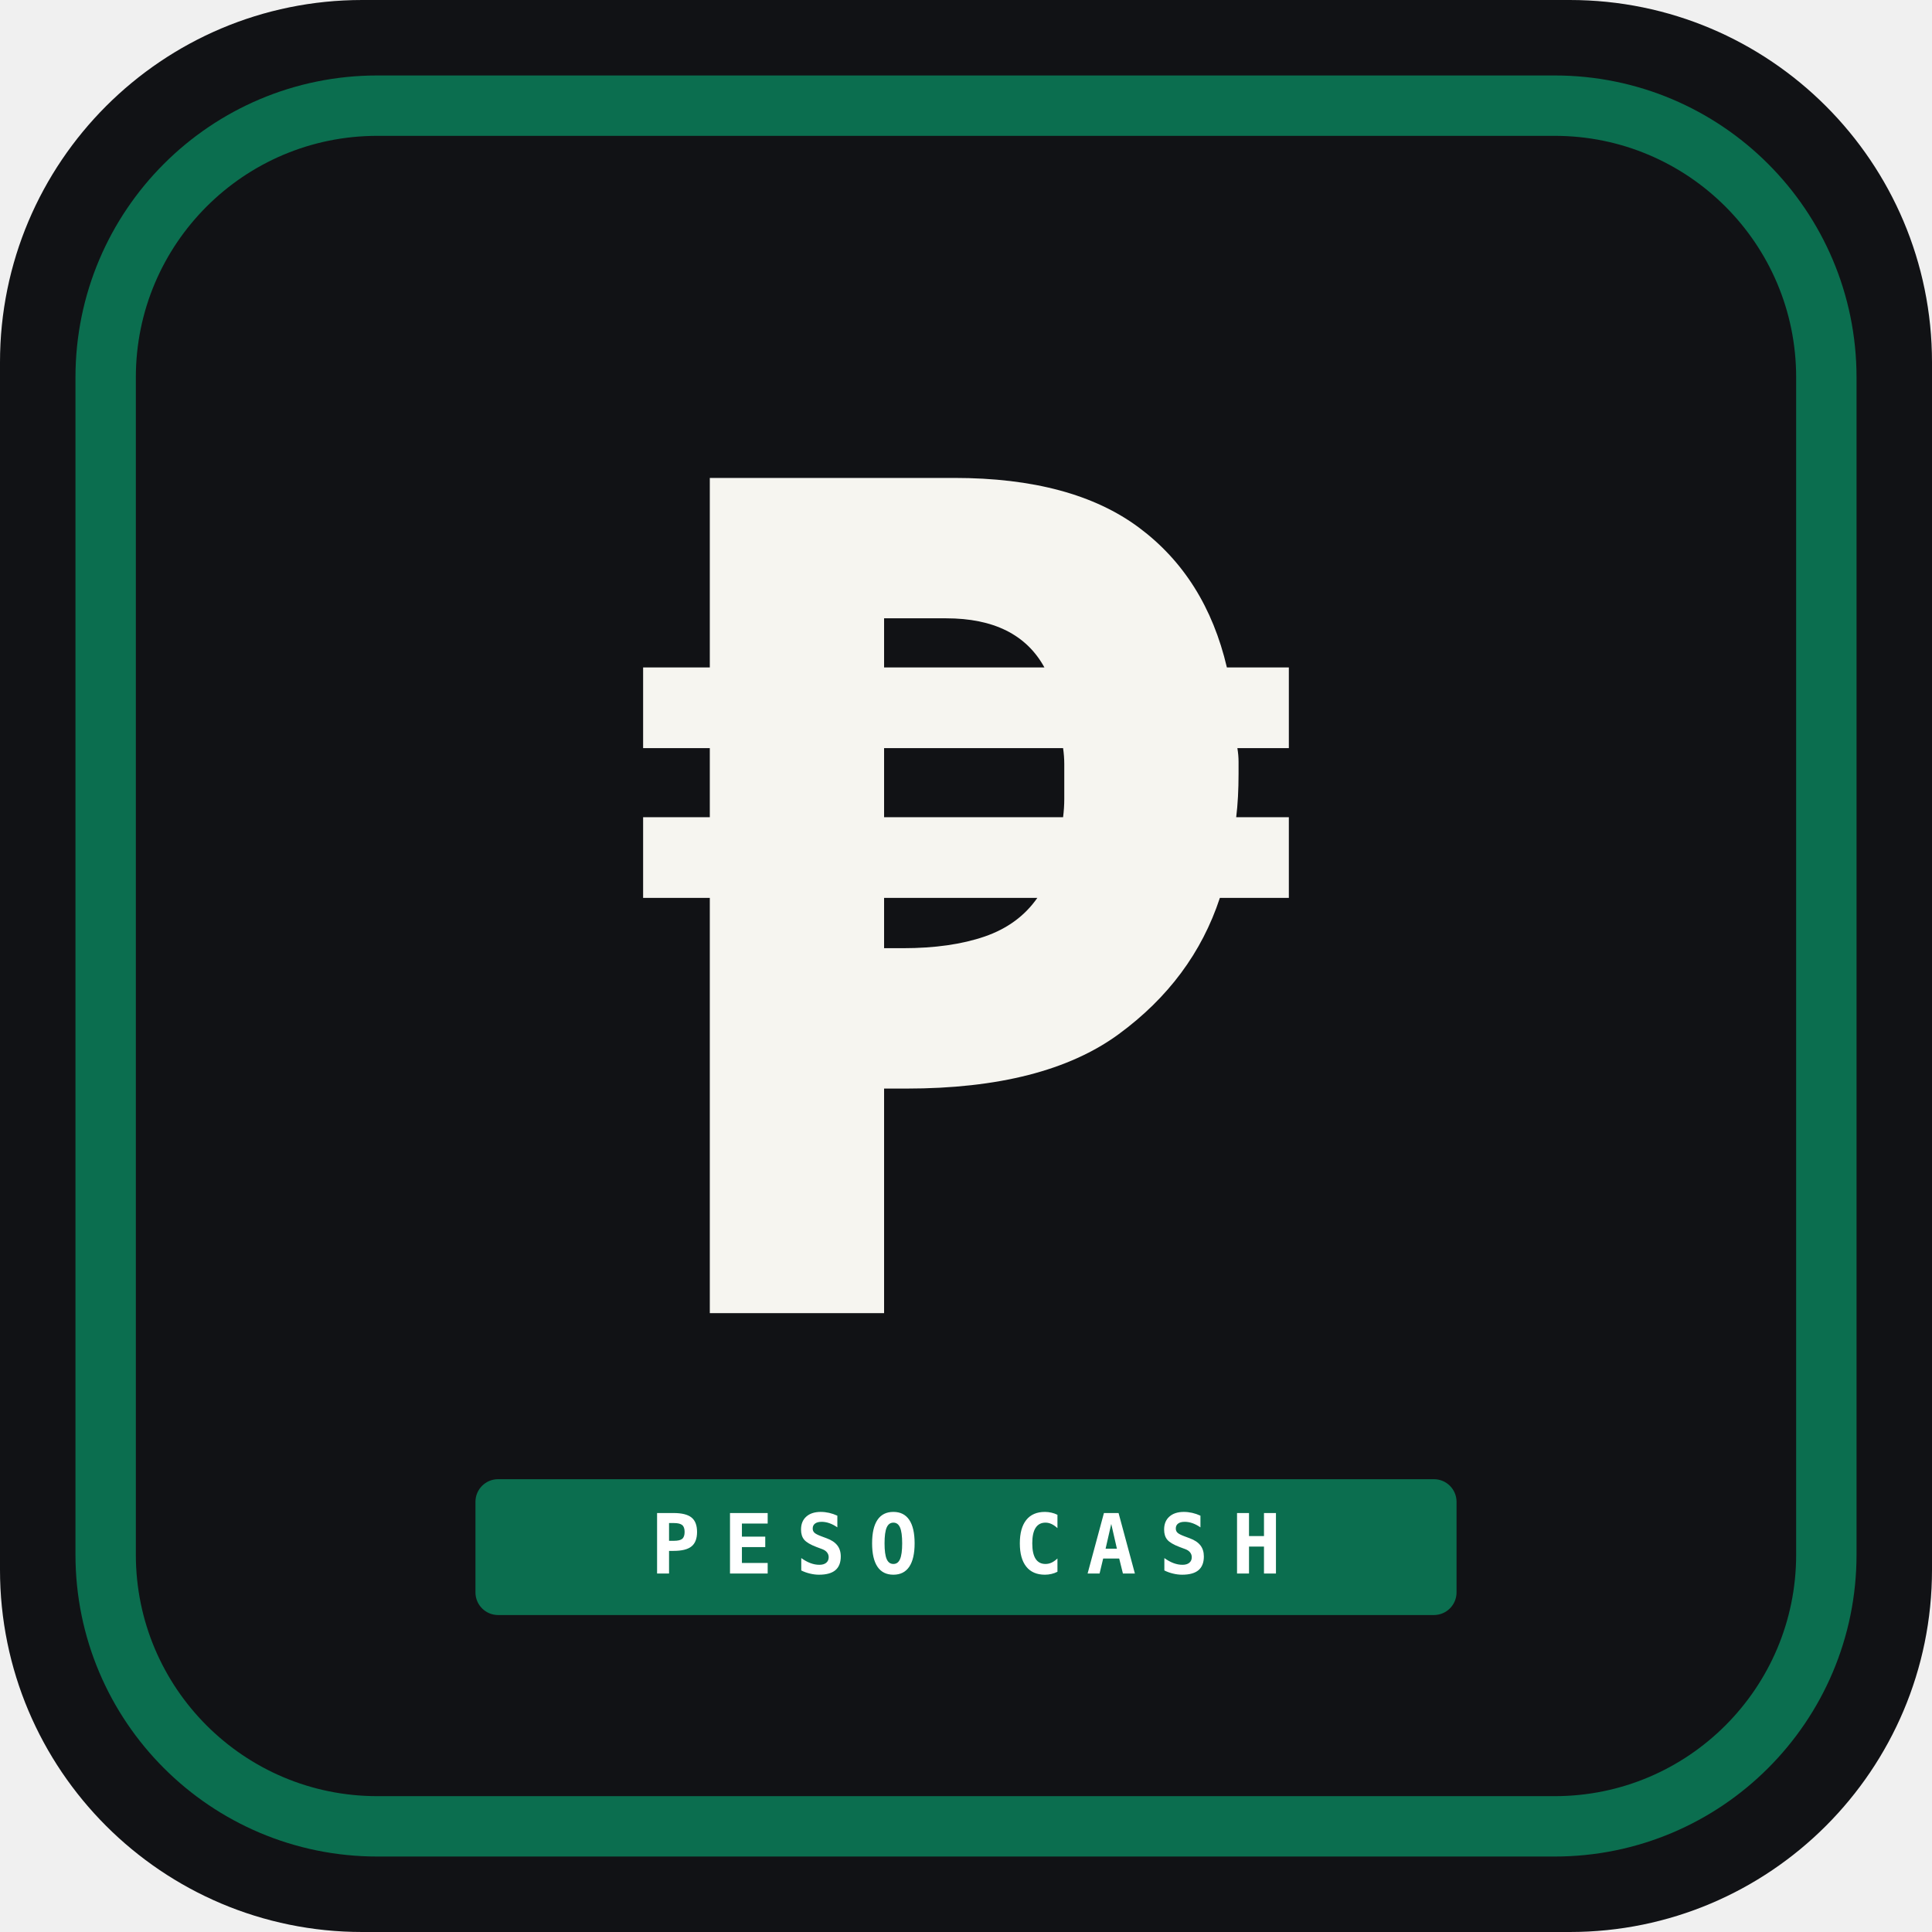
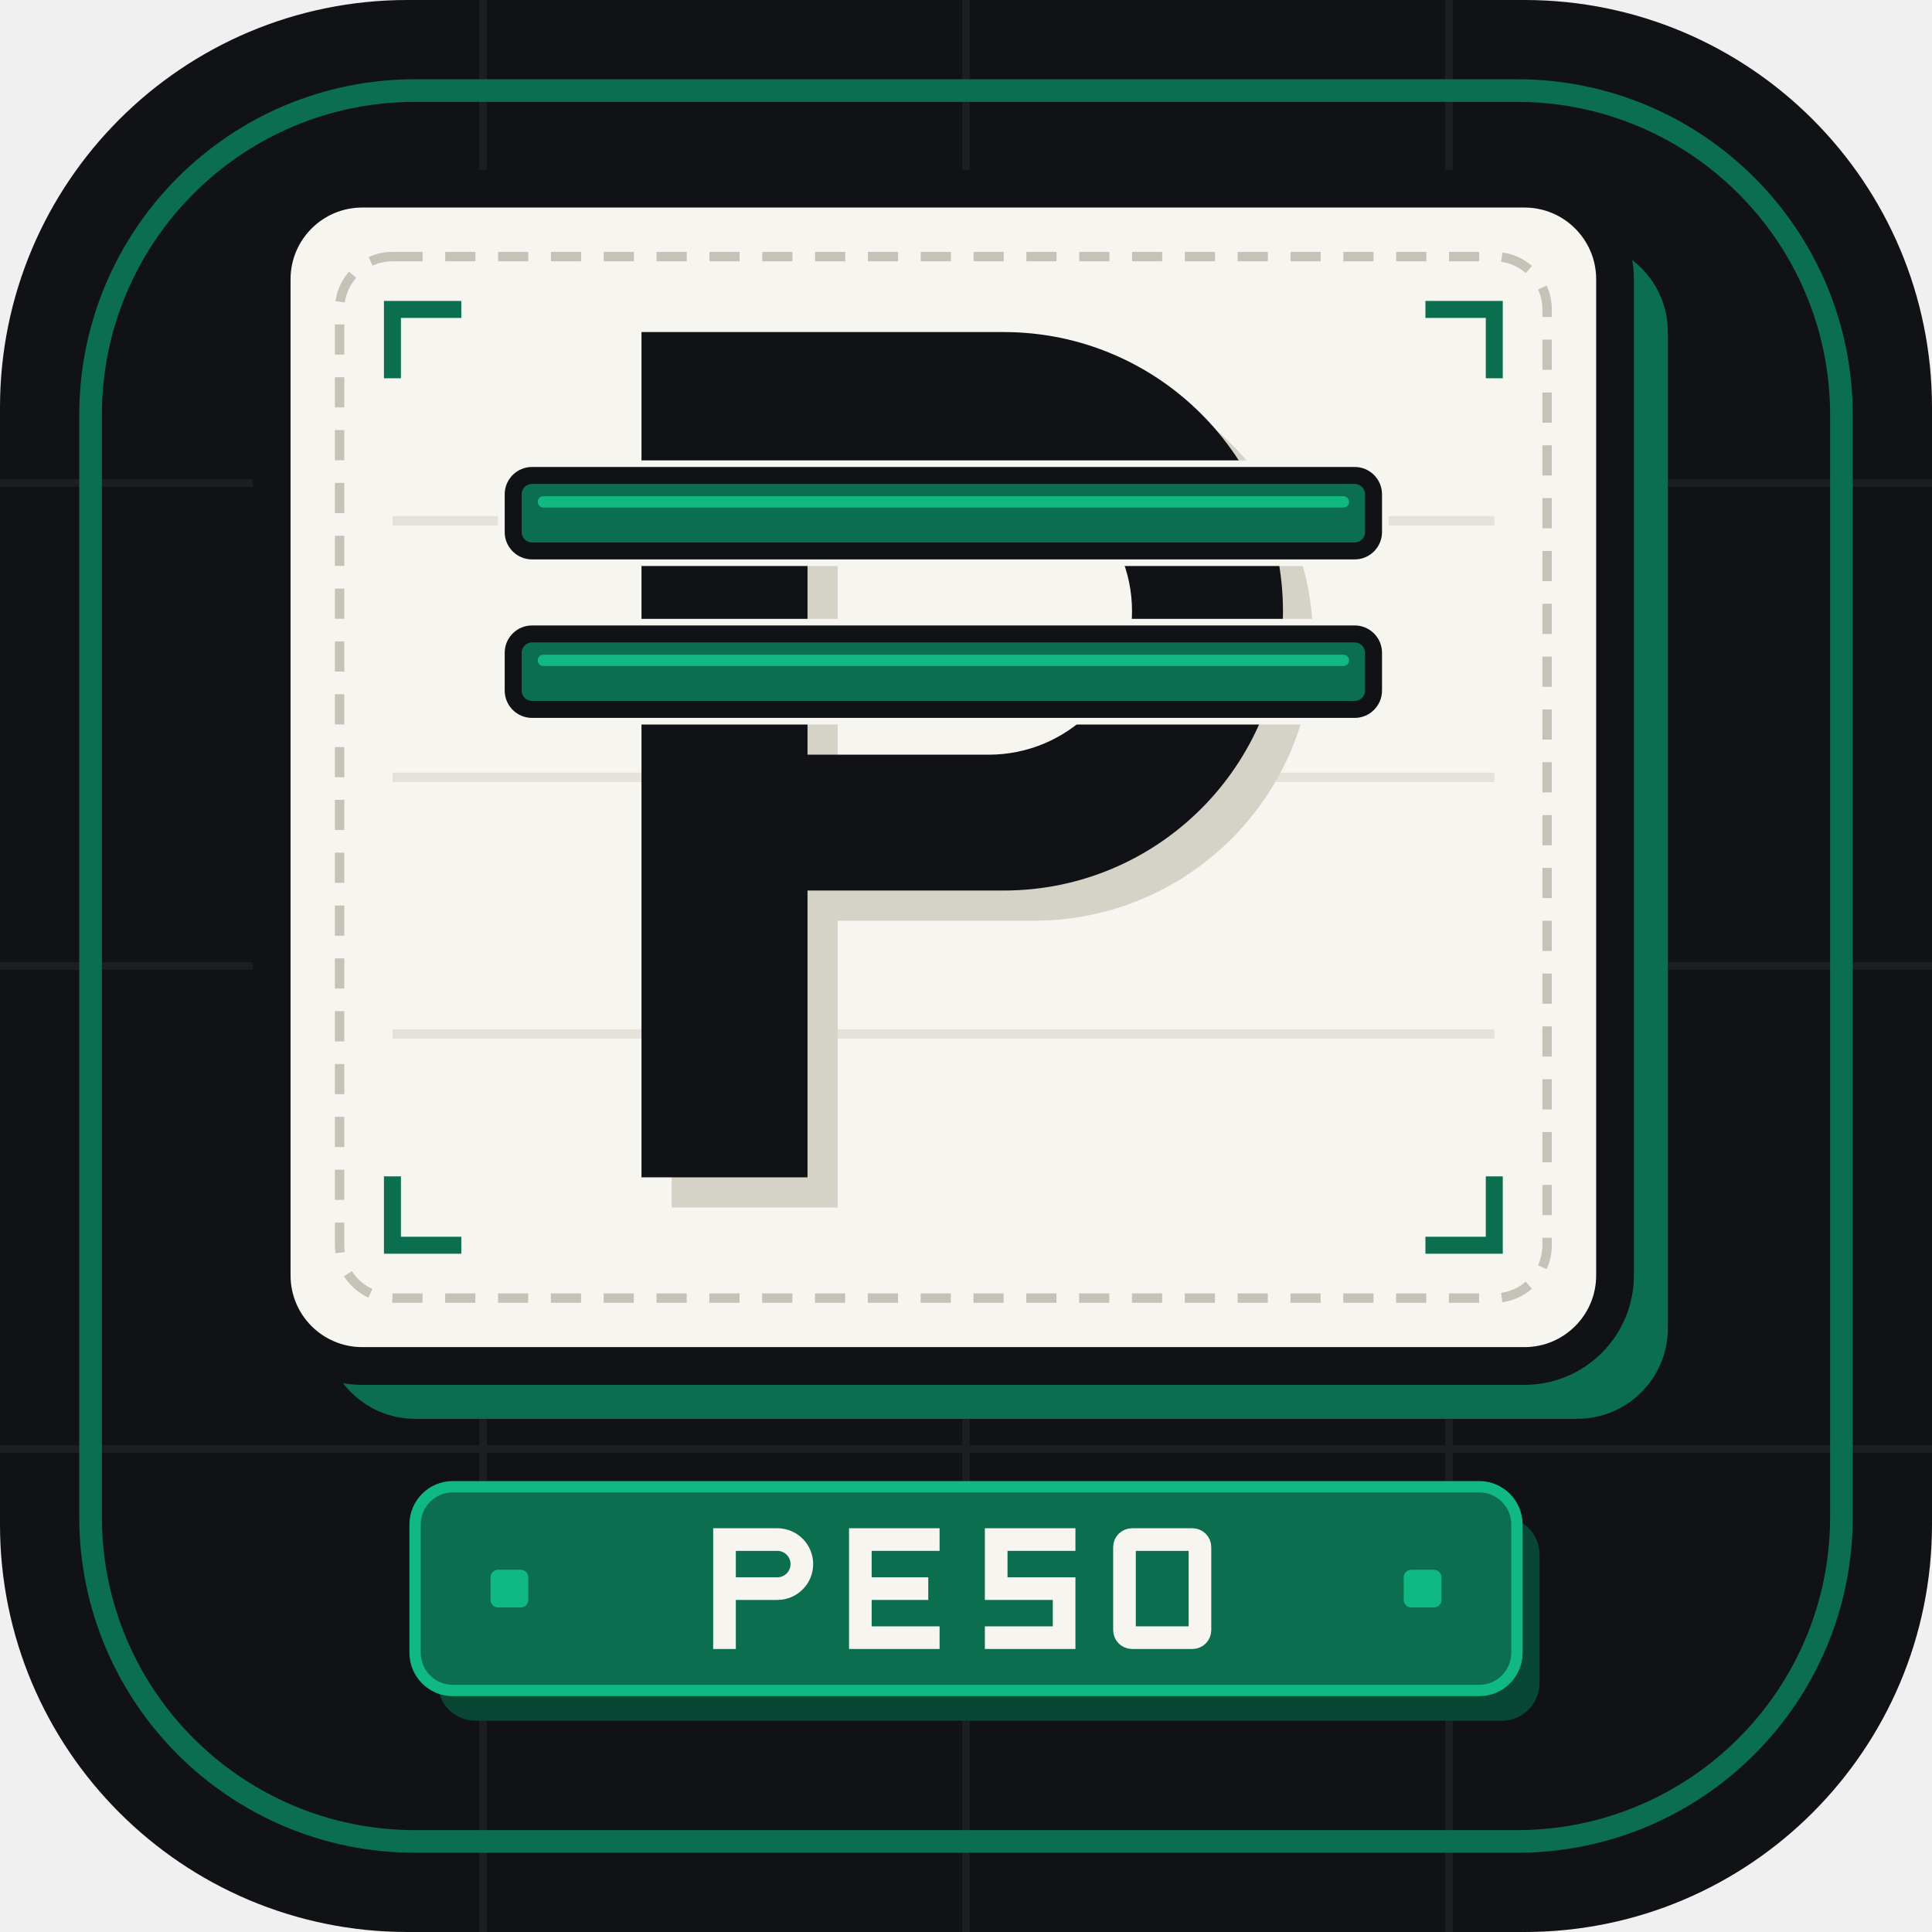
- <svg xmlns="http://www.w3.org/2000/svg" viewBox="0 0 512 512" width="512" height="512">
-   <rect width="512" height="512" rx="96" fill="#111215" />
-   <rect x="28" y="28" width="456" height="456" rx="72" fill="none" stroke="#0B6E4F" stroke-width="16" />
-   <text x="256" y="348" text-anchor="middle" font-family="Space Grotesk, Plus Jakarta Sans, sans-serif" font-weight="800" font-size="310" fill="#F6F5F0">₱</text>
-   <rect x="126" y="392" width="260" height="36" rx="6" fill="#0B6E4F" />
-   <text x="256" y="417" text-anchor="middle" font-family="JetBrains Mono, monospace" font-weight="800" font-size="22" letter-spacing="6" fill="#FFFFFF">PESO CASH</text>
+ <svg xmlns="http://www.w3.org/2000/svg" viewBox="0 0 512 512" width="512" height="512" fill="none">
+   <rect width="512" height="512" rx="108" fill="#111215" />
+   <g stroke="#1C1E24" stroke-width="2">
+     <line x1="0" y1="128" x2="512" y2="128" />
+     <line x1="0" y1="256" x2="512" y2="256" />
+     <line x1="0" y1="384" x2="512" y2="384" />
+     <line x1="128" y1="0" x2="128" y2="512" />
+     <line x1="256" y1="0" x2="256" y2="512" />
+     <line x1="384" y1="0" x2="384" y2="512" />
+   </g>
+   <rect x="24" y="24" width="464" height="464" rx="86" stroke="#0B6E4F" stroke-width="6" />
+   <rect x="86" y="64" width="356" height="312" rx="24" fill="#0B6E4F" />
+   <rect x="72" y="50" width="356" height="312" rx="24" fill="#F6F5F0" stroke="#111215" stroke-width="10" />
+   <rect x="90" y="68" width="320" height="276" rx="14" stroke="#C5C2B8" stroke-width="2.5" stroke-dasharray="8 6" />
+   <g stroke="#0B6E4F" stroke-width="4.5" stroke-linecap="square">
+     <path d="M104 98 V82 H120" />
+     <path d="M380 82 H396 V98" />
+     <path d="M104 314 V330 H120" />
+     <path d="M380 330 H396 V314" />
+   </g>
+   <g stroke="#E5E2D9" stroke-width="2.5">
+     <line x1="104" y1="138" x2="396" y2="138" />
+     <line x1="104" y1="206" x2="396" y2="206" />
+     <line x1="104" y1="274" x2="396" y2="274" />
+   </g>
+   <path fill-rule="evenodd" clip-rule="evenodd" d="M178 96 H274 A74 74 0 0 1 274 244 H222 V320 H178 Z M222 132 V208 H270 A38 38 0 0 0 270 132 Z" fill="#D5D2C8" />
+   <path fill-rule="evenodd" clip-rule="evenodd" d="M170 88 H266 A74 74 0 0 1 266 236 H214 V312 H170 Z M214 124 V200 H262 A38 38 0 0 0 262 124 Z" fill="#111215" />
+   <rect x="132" y="122" width="236" height="28" rx="7" fill="#F6F5F0" />
+   <rect x="132" y="164" width="236" height="28" rx="7" fill="#F6F5F0" />
+   <rect x="136" y="126" width="228" height="20" rx="5" fill="#0B6E4F" stroke="#111215" stroke-width="4.5" />
+   <line x1="144" y1="133" x2="356" y2="133" stroke="#10B981" stroke-width="3" stroke-linecap="round" />
+   <rect x="136" y="168" width="228" height="20" rx="5" fill="#0B6E4F" stroke="#111215" stroke-width="4.5" />
+   <line x1="144" y1="175" x2="356" y2="175" stroke="#10B981" stroke-width="3" stroke-linecap="round" />
+   <rect x="116" y="402" width="292" height="54" rx="10" fill="#074733" />
+   <rect x="110" y="394" width="292" height="54" rx="10" fill="#0B6E4F" stroke="#10B981" stroke-width="3" />
+   <rect x="130" y="416" width="10" height="10" rx="2" fill="#10B981" />
+   <rect x="372" y="416" width="10" height="10" rx="2" fill="#10B981" />
+   <g stroke="#F6F5F0" stroke-width="6" stroke-linecap="square" stroke-linejoin="miter" fill="none">
+     <path d="M192 434 V408 H206 A6.5 6.5 0 0 1 206 421 H192" />
+     <path d="M246 408 H228 V434 H246 M228 421 H243" />
+     <path d="M282 408 H264 V421 H282 V434 H264" />
+     <rect x="298" y="408" width="20" height="26" rx="2" />
+   </g>
</svg>
